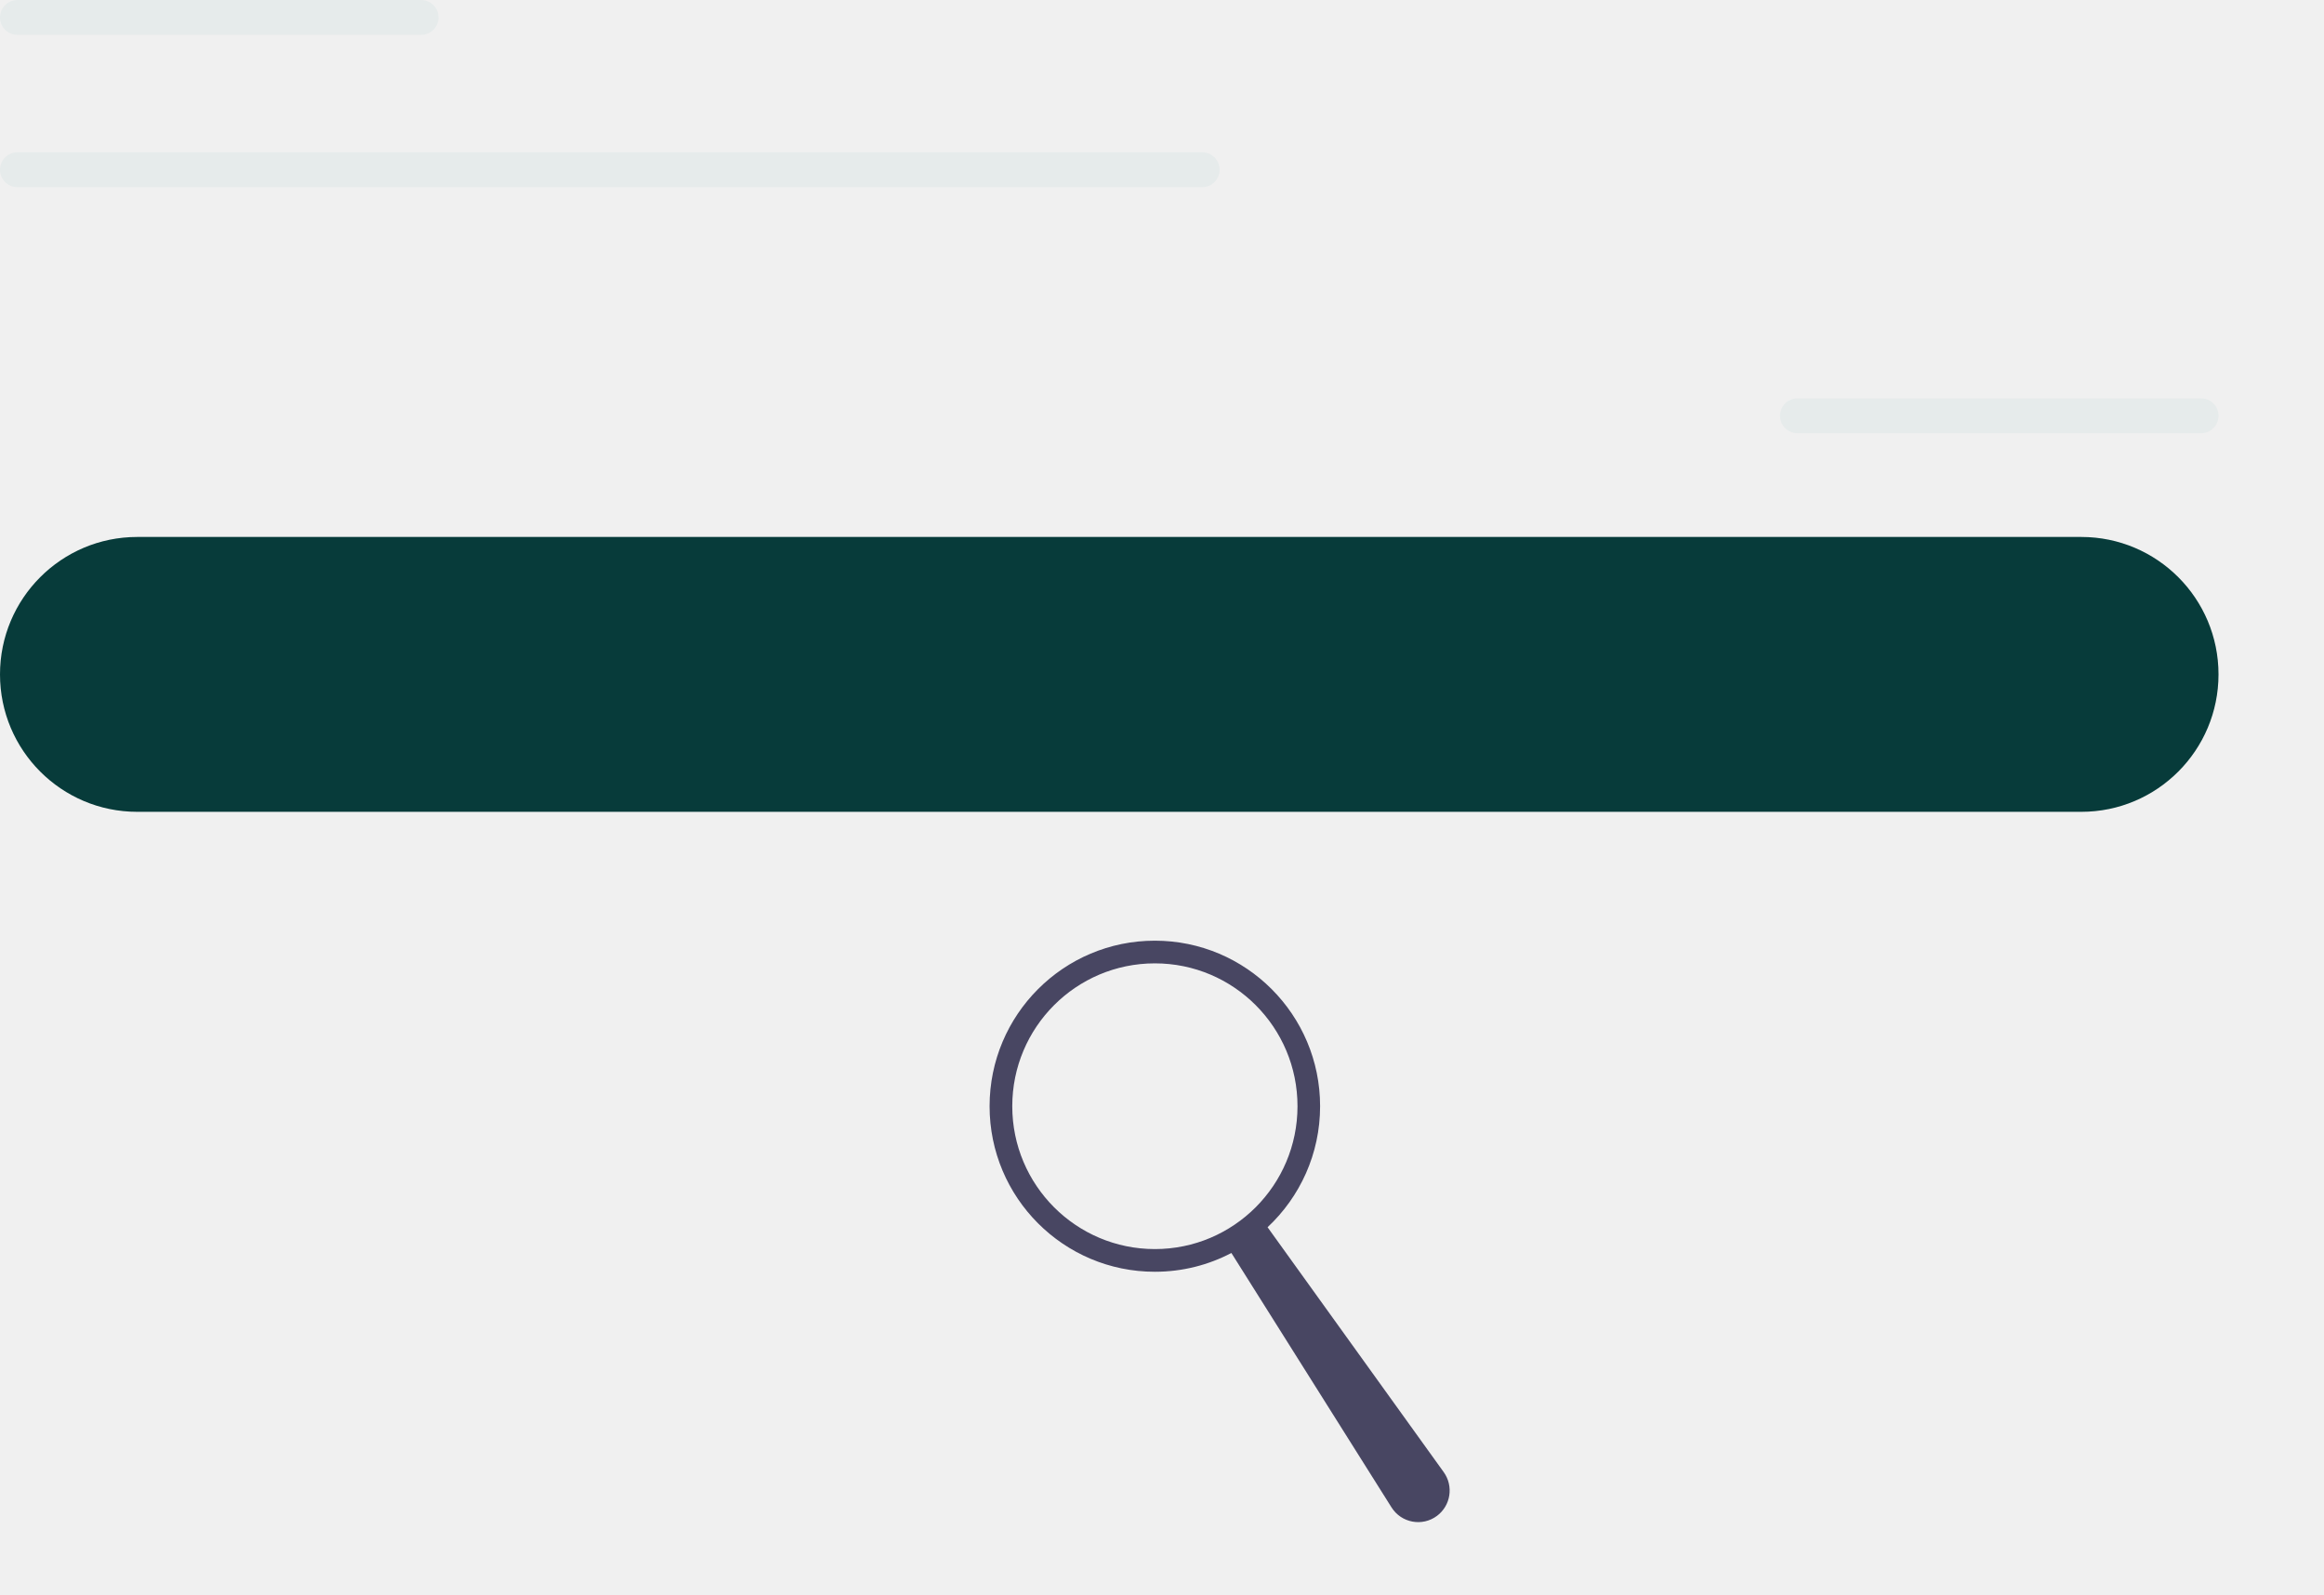
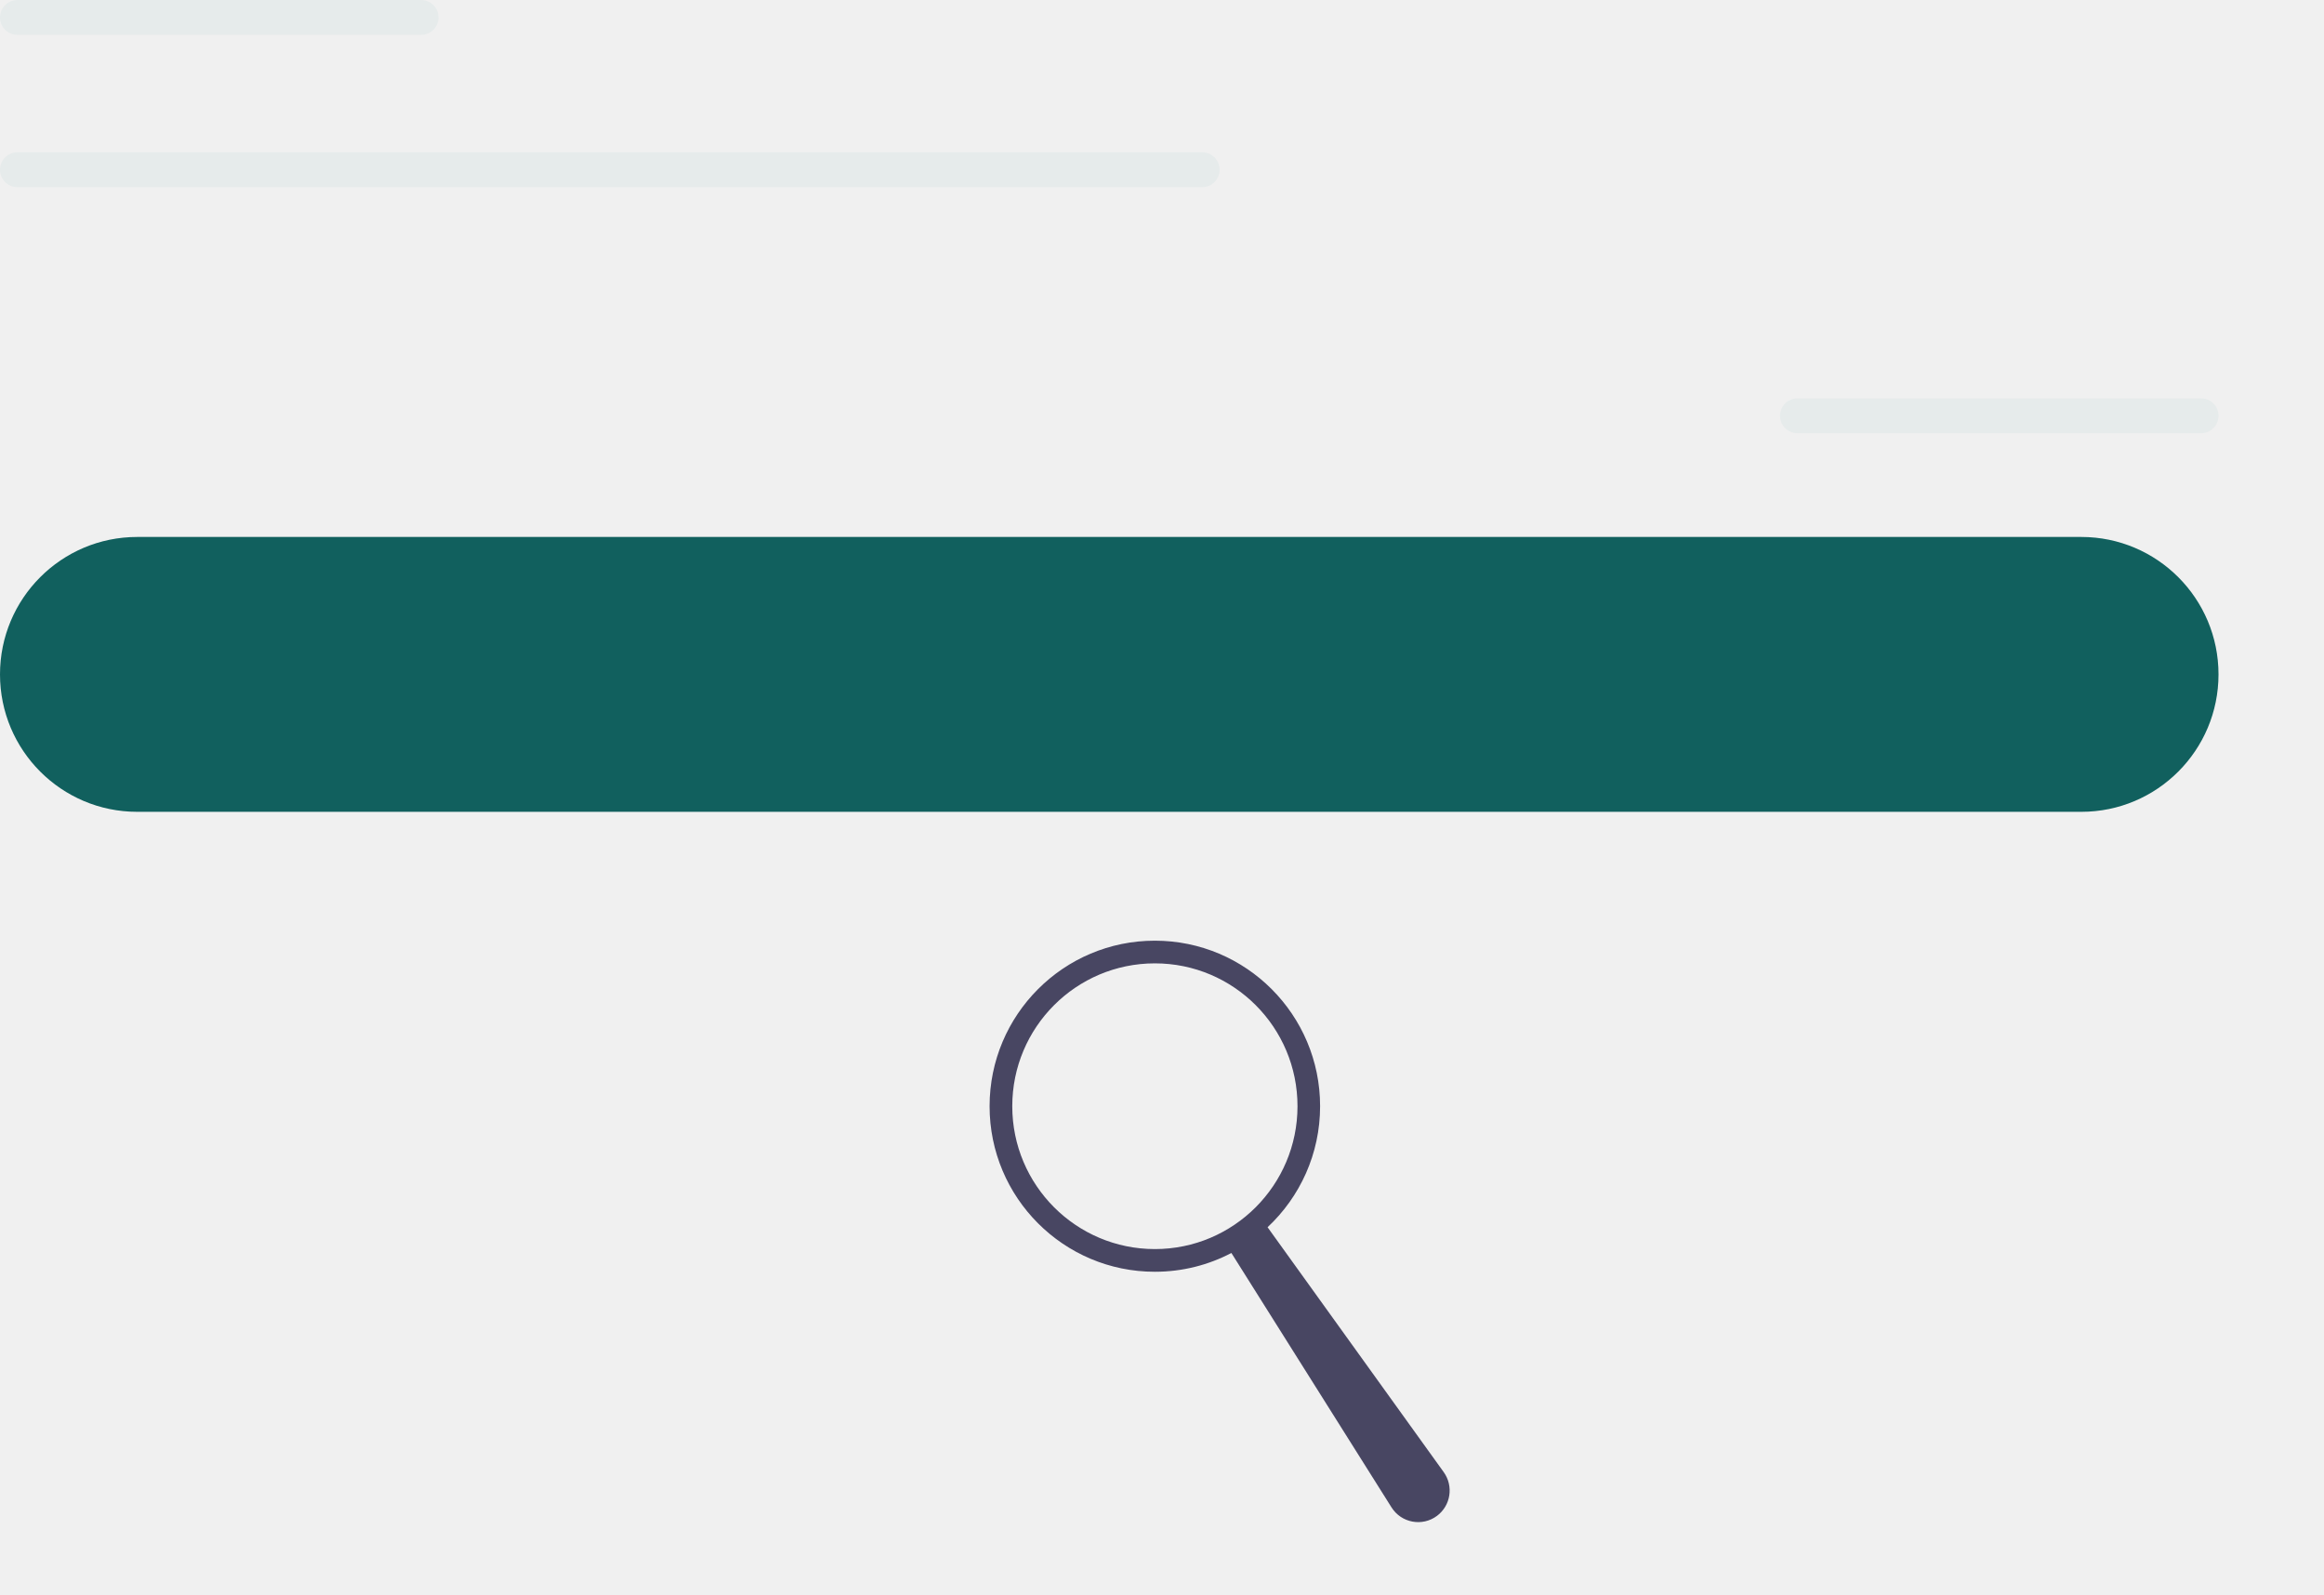
<svg xmlns="http://www.w3.org/2000/svg" width="411" height="282" viewBox="0 0 411 282" fill="none">
  <g clip-path="url(#clip0_6592_90339)">
-     <path d="M24.263 94.973H368.081C381.481 94.973 392.344 105.855 392.344 119.28C392.344 132.705 381.481 143.588 368.081 143.588H24.263C10.863 143.588 0 132.705 0 119.28C0 105.855 10.863 94.973 24.263 94.973Z" fill="#073B3A" />
+     <path d="M24.263 94.973H368.081C381.481 94.973 392.344 105.855 392.344 119.28C392.344 132.705 381.481 143.588 368.081 143.588H24.263C10.863 143.588 0 132.705 0 119.28C0 105.855 10.863 94.973 24.263 94.973Z" fill="#11605E" />
    <path d="M317.881 70.461H389.263C390.97 70.461 392.348 71.841 392.348 73.543C392.348 75.246 390.97 76.626 389.263 76.626H317.881C316.174 76.626 314.797 75.246 314.797 73.543C314.797 71.841 316.174 70.461 317.881 70.461Z" fill="#E6EBEB" />
    <path d="M3.084 0H74.467C76.174 0 77.551 1.38 77.551 3.083C77.551 4.785 76.174 6.165 74.467 6.165H3.084C1.377 6.173 0 4.793 0 3.083C0 1.38 1.377 0 3.084 0Z" fill="#E6EBEB" />
    <path d="M3.084 26.934H212.605C214.311 26.934 215.689 28.314 215.689 30.024C215.689 31.726 214.311 33.106 212.605 33.106H3.084C1.377 33.106 0 31.726 0 30.024C0 28.321 1.377 26.934 3.084 26.934Z" fill="#E6EBEB" />
    <path d="M175.008 195.659C175.008 211.829 188.094 224.939 204.234 224.939C209.123 224.939 213.727 223.739 217.77 221.616L246.091 266.616C247.827 269.369 251.533 270.059 254.138 268.109C256.571 266.286 257.096 262.851 255.321 260.376L224.171 217.064C229.883 211.716 233.461 204.104 233.461 195.659C233.461 179.489 220.375 166.379 204.234 166.379C188.094 166.379 175.008 179.489 175.008 195.659ZM179.02 195.659C179.02 181.709 190.31 170.391 204.242 170.391C218.174 170.391 229.463 181.701 229.463 195.659C229.463 209.609 218.174 220.926 204.242 220.926C190.317 220.926 179.02 209.616 179.02 195.659Z" fill="#484662" />
  </g>
  <defs>
    <clipPath id="clip0_6592_90339">
      <rect width="411" height="282" fill="white" />
    </clipPath>
  </defs>
</svg>
